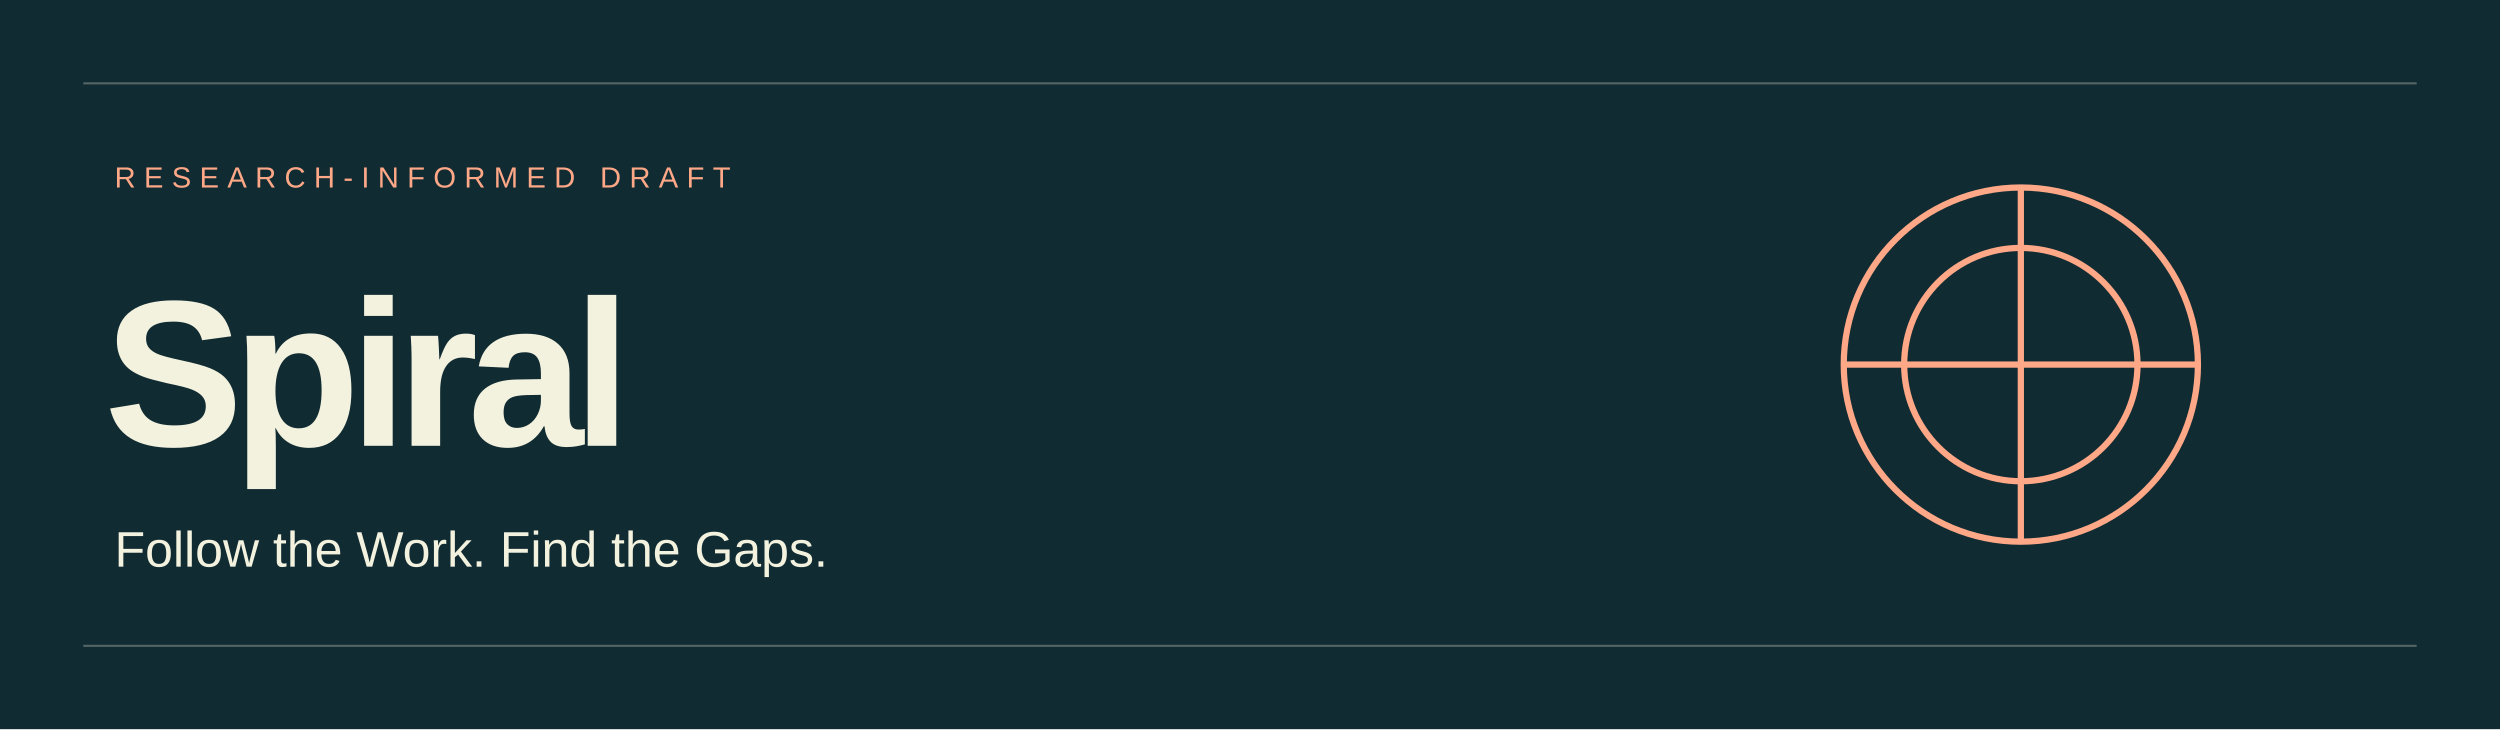
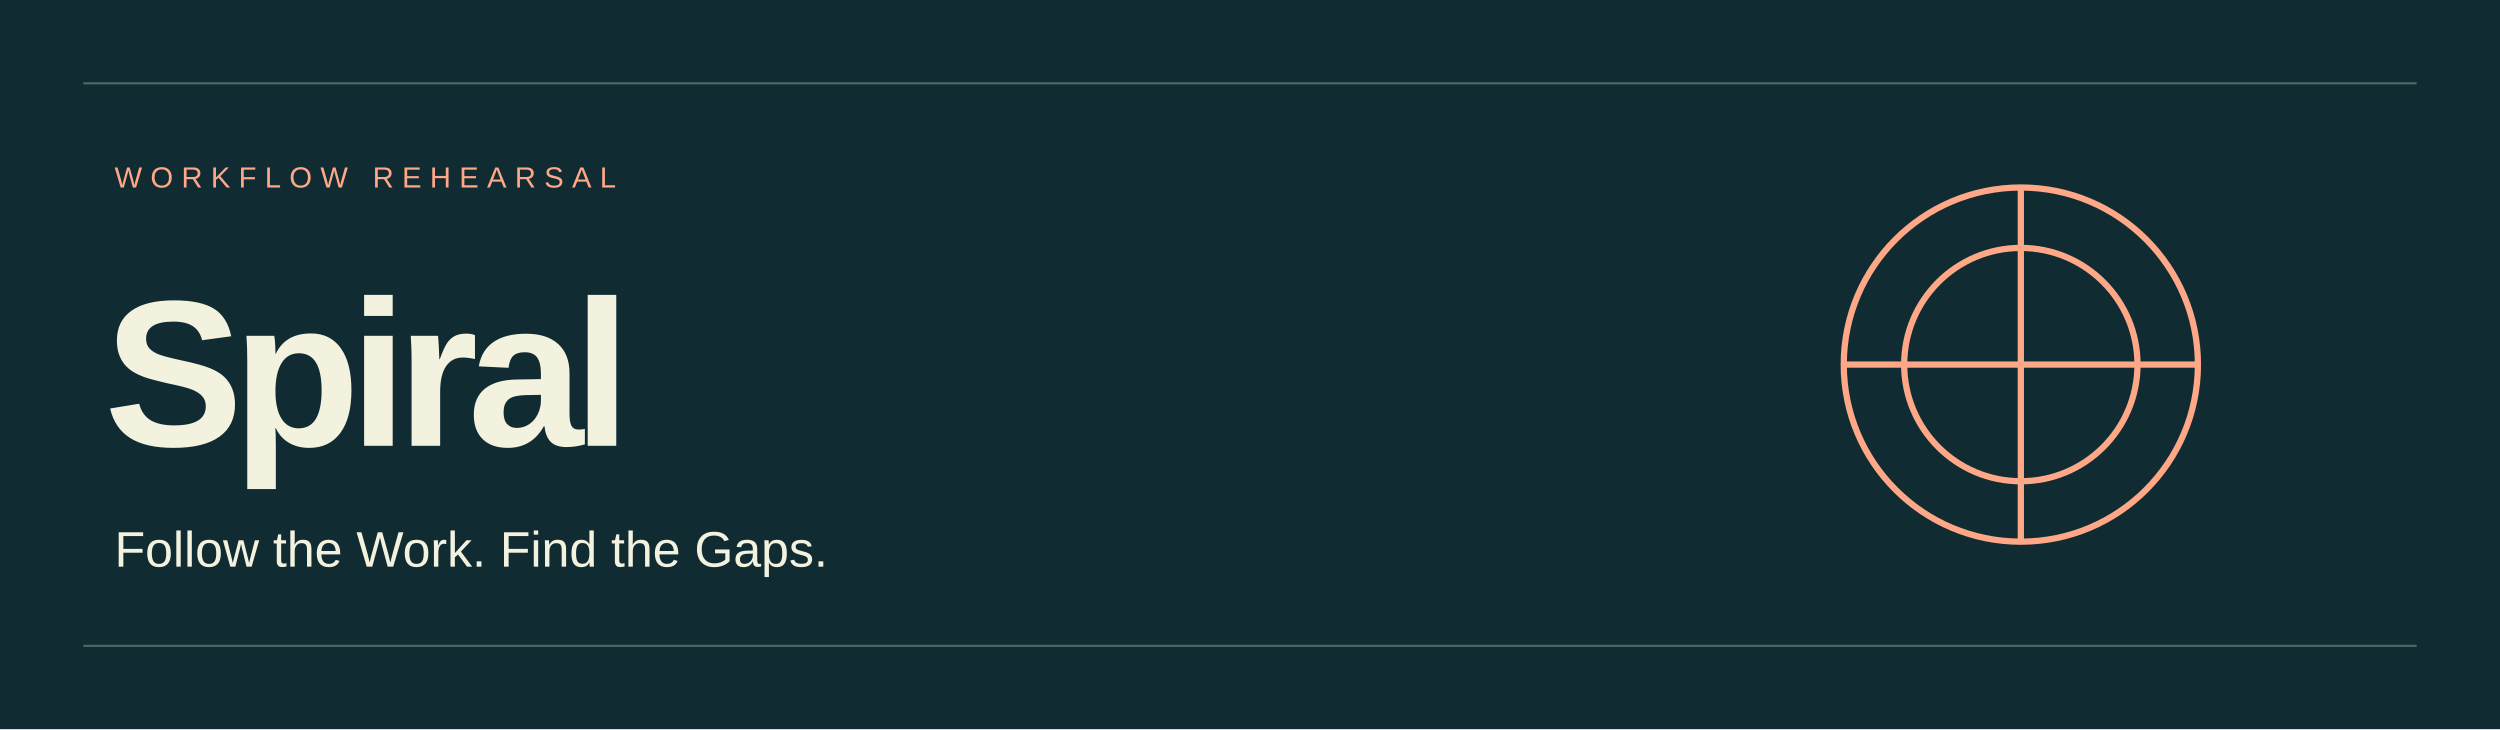
<svg xmlns="http://www.w3.org/2000/svg" viewBox="0 0 1200 350" role="img" aria-labelledby="title desc">
  <rect width="1200" height="350" fill="#112b32" />
  <path d="M40 40H1160M40 310H1160" stroke="#f2f2df" stroke-opacity=".3" />
-   <text x="55" y="90" fill="#ffa887" font-family="Arial,sans-serif" font-size="14" letter-spacing="4">RESEARCH-INFORMED DRAFT</text>
+   <text x="55" y="90" fill="#ffa887" font-family="Arial,sans-serif" font-size="14" letter-spacing="4">WORKFLOW REHEARSAL</text>
  <text x="50" y="214" fill="#f2f2df" font-family="Arial,sans-serif" font-size="100" font-weight="700" letter-spacing="-5">Spiral</text>
  <text x="55" y="272" fill="#f2f2df" font-family="Arial,sans-serif" font-size="24">Follow the Work. Find the Gaps.</text>
  <g transform="translate(970 175)" fill="none" stroke="#ffa887" stroke-width="3">
    <circle r="85" />
    <circle r="56" />
    <path d="M-85 0H85M0-85V85" />
  </g>
</svg>
